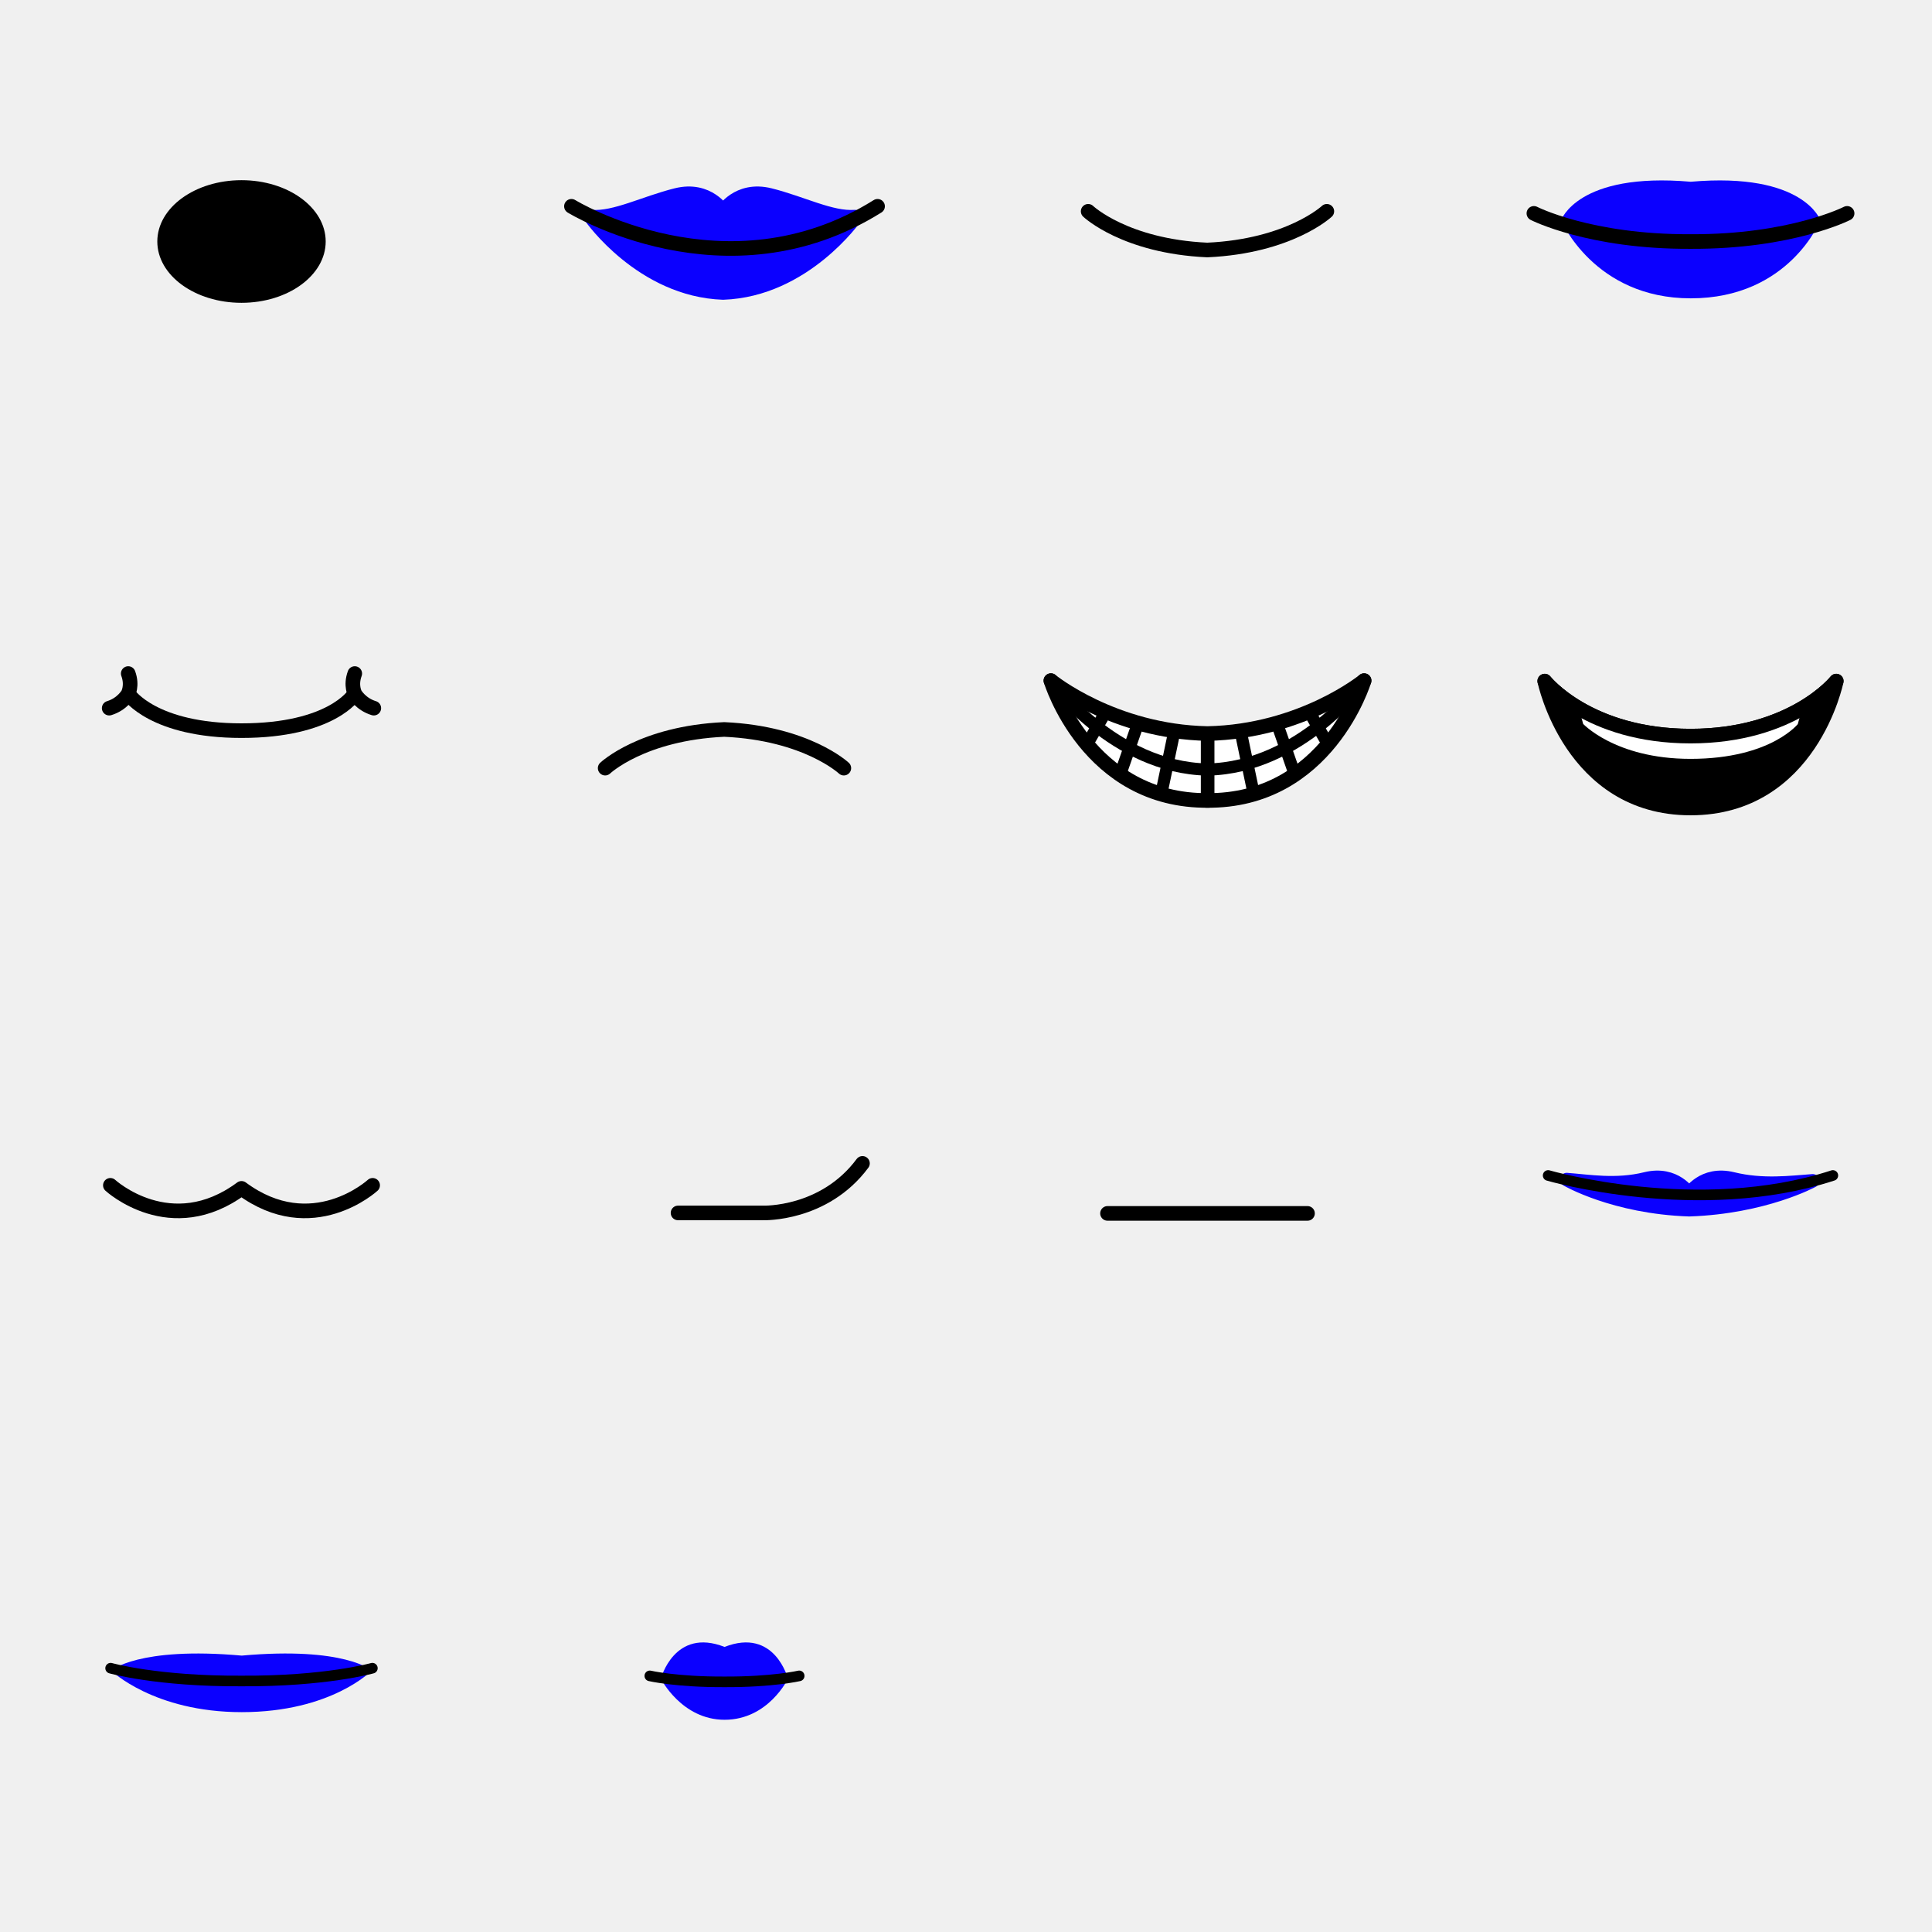
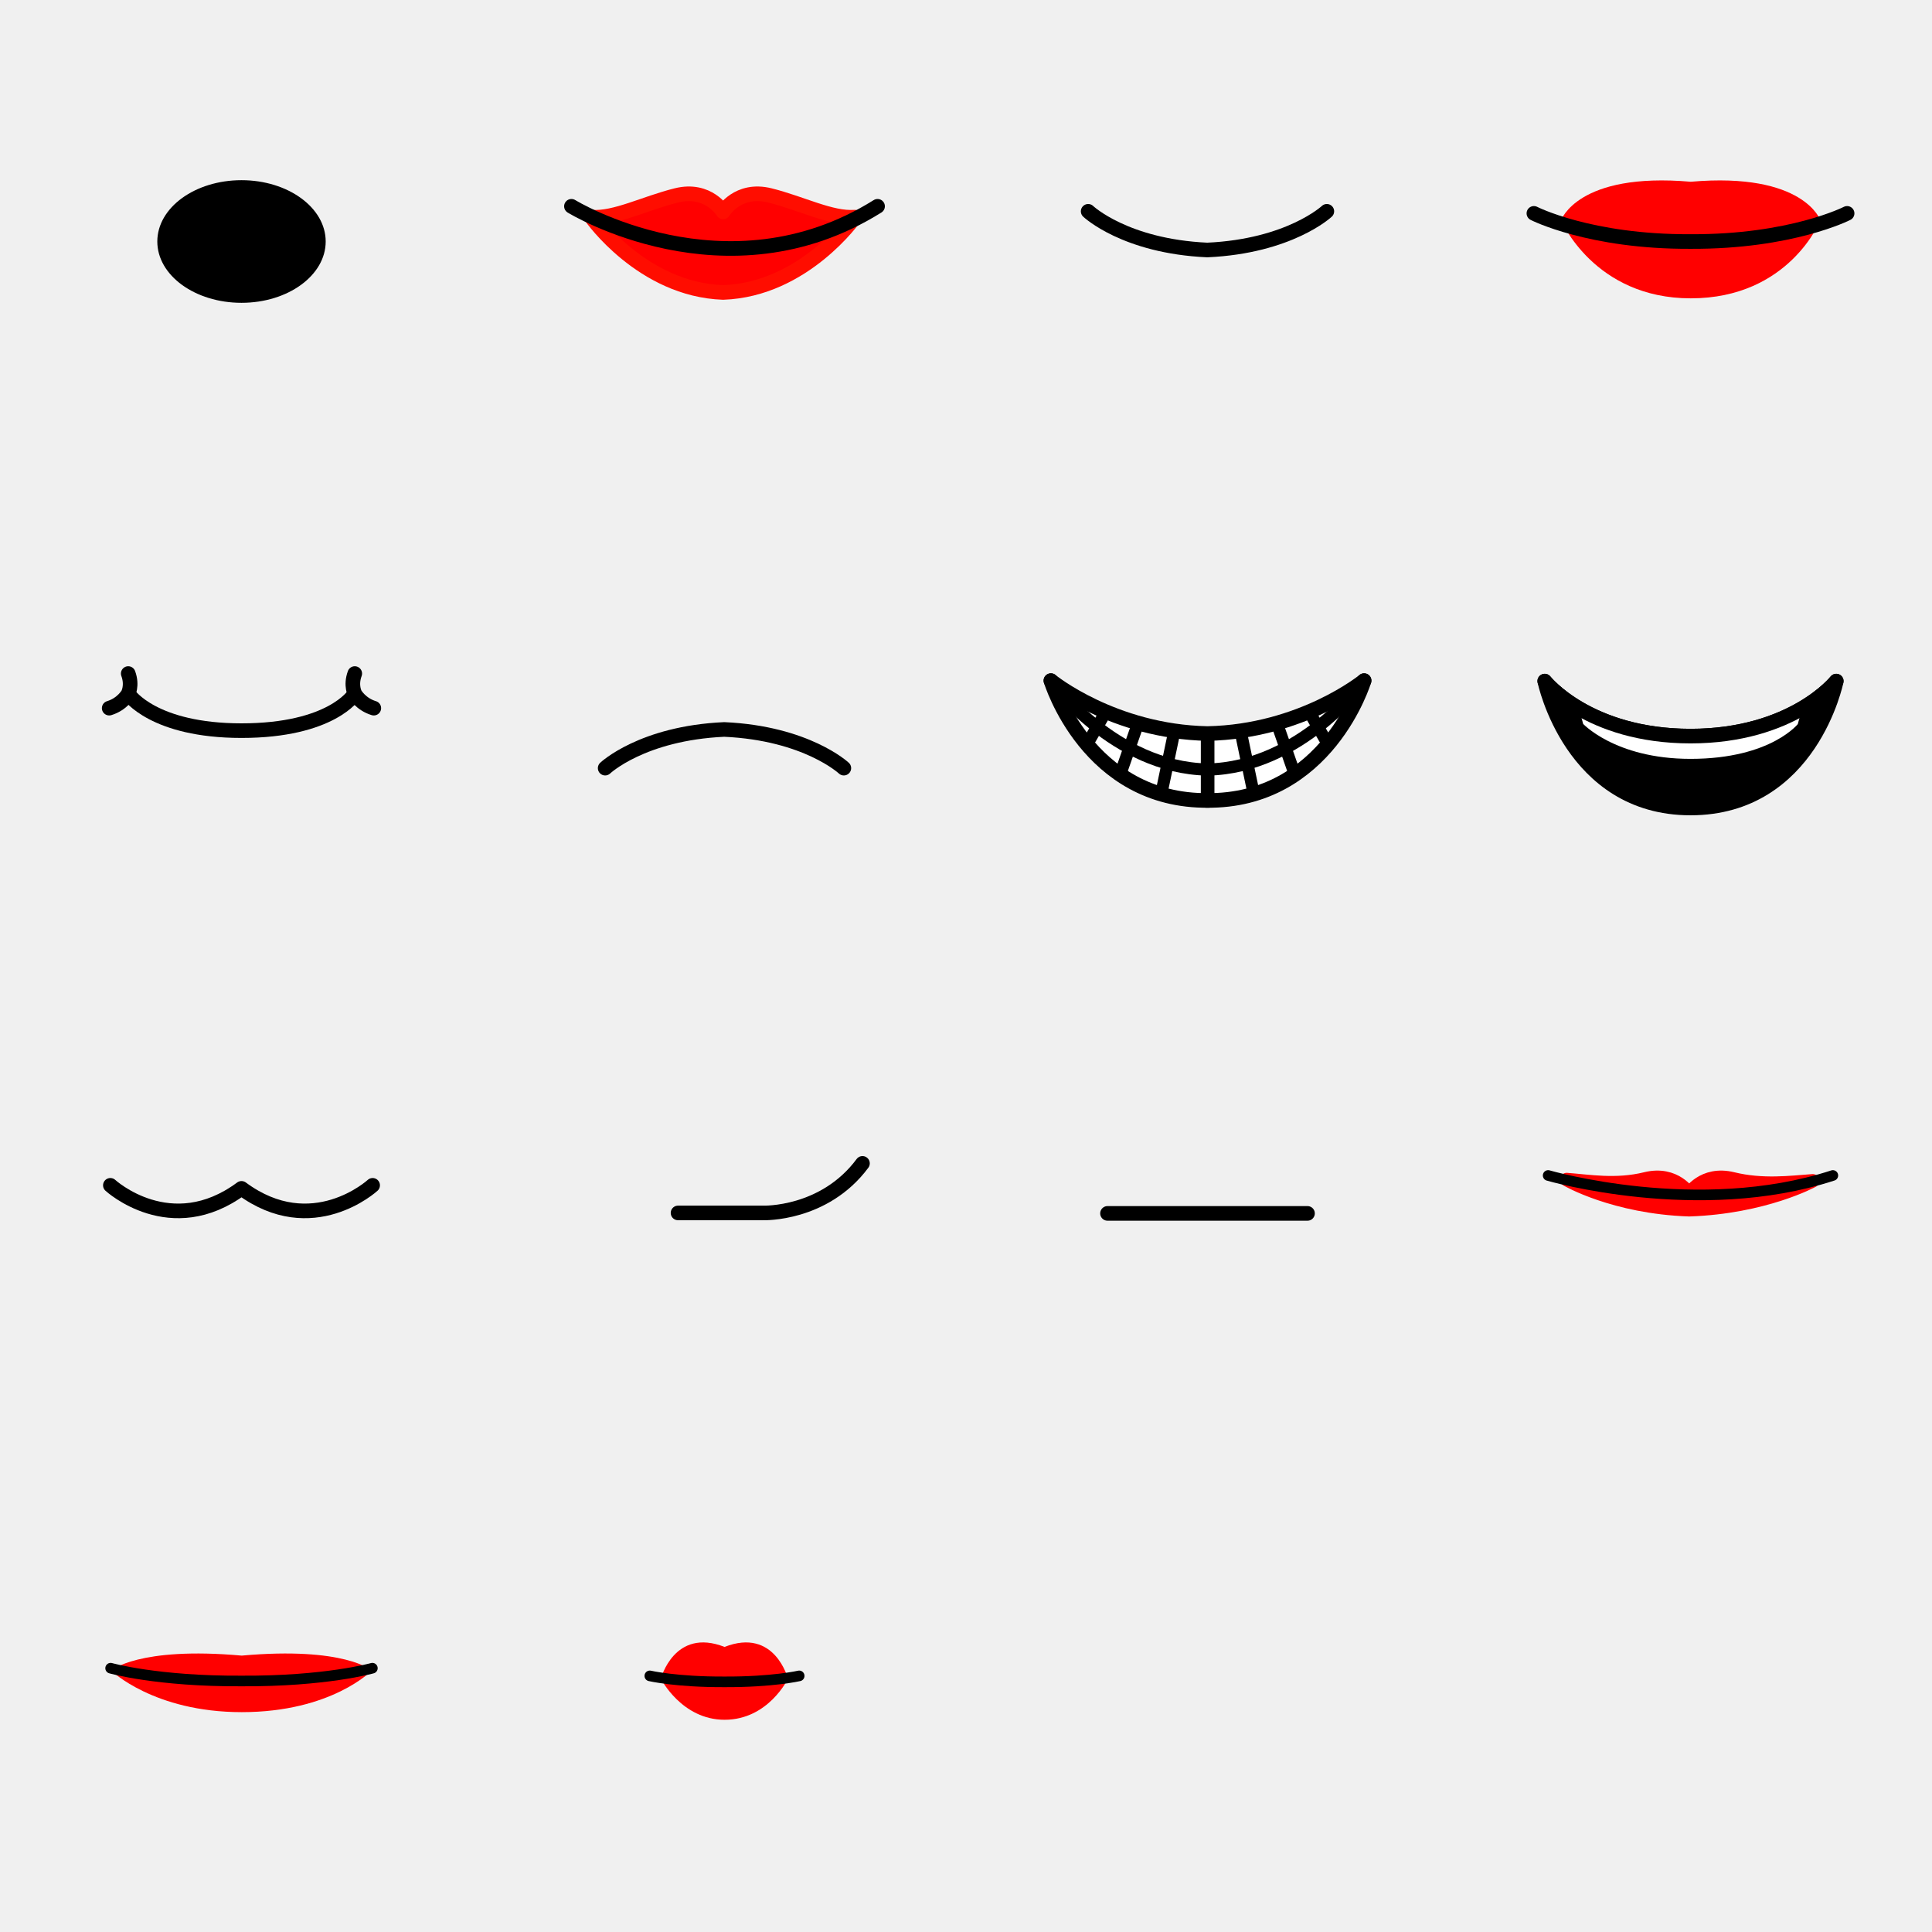
<svg xmlns="http://www.w3.org/2000/svg" version="1.1" id="svg1" width="8192" height="8192" viewBox="0 0 8192 8192" xml:space="preserve">
  <defs id="defs1">
    <linearGradient id="swatch53">
      <stop style="stop-color:#ff6981;stop-opacity:1;" offset="0" id="stop53" />
    </linearGradient>
  </defs>
  <g id="g2" transform="matrix(9.390065,0,0,9.390065,-1805.514,-3652.647)">
    <g id="layer18" transform="matrix(1.330551,0,0,0.9690298,-80.77432,78.42669)" style="fill:#000000;fill-opacity:1">
      <circle style="fill:#000000;fill-opacity:1;stroke:#000000;stroke-width:7.559;stroke-linecap:round;stroke-linejoin:round;stroke-dasharray:none" id="path46" cx="287.178" cy="433.026" r="24.794" />
    </g>
    <g id="layer19" transform="matrix(0.9694948,0,0,0.9694948,242.0229,17.64067)" style="display:inline">
-       <path style="display:inline;fill:#0b00ff;fill-opacity:1;stroke:#0b00ff;stroke-width:6.806;stroke-linecap:round;stroke-linejoin:round;stroke-dasharray:none;stroke-opacity:1" d="m 224.125,484.175 c 11.068,0.816 24.578,-6.362 39.553,-10.114 14.975,-3.752 21.811,7.667 21.811,7.667 0,0 6.836,-11.419 21.811,-7.667 14.975,3.752 28.484,10.929 39.553,10.114 m 0,0 c 0,0 -23.601,33.767 -61.364,35.072 -37.762,-1.305 -61.364,-35.072 -61.364,-35.072" id="path51" />
+       <path style="display:inline;fill:#ff0000;fill-opacity:1;stroke:#ff0d00;stroke-width:6.806;stroke-linecap:round;stroke-linejoin:round;stroke-dasharray:none;stroke-opacity:1" d="m 224.125,484.175 c 11.068,0.816 24.578,-6.362 39.553,-10.114 14.975,-3.752 21.811,7.667 21.811,7.667 0,0 6.836,-11.419 21.811,-7.667 14.975,3.752 28.484,10.929 39.553,10.114 m 0,0 c 0,0 -23.601,33.767 -61.364,35.072 -37.762,-1.305 -61.364,-35.072 -61.364,-35.072" id="path51" />
      <path style="display:inline;fill:none;stroke:#000000;stroke-width:6.806;stroke-linecap:round;stroke-linejoin:round;stroke-dasharray:none" d="m 214.847,479.118 c 0,0 71.944,44.206 142.585,0" id="path49" />
    </g>
    <g id="layer20" style="display:inline" transform="matrix(0.9694948,0,0,0.9694948,24.34338,17.64067)">
      <path style="fill:none;fill-opacity:1;stroke:#000000;stroke-width:6.81;stroke-linecap:round;stroke-linejoin:round;stroke-dasharray:none;stroke-opacity:1" d="m 680.051,481.457 c 0,0 17.147,16.283 55.468,18.015 38.321,-1.732 55.698,-18.015 55.698,-18.015" id="path52" />
    </g>
    <g id="layer21" transform="matrix(0.9694948,0,0,0.9694948,552.6231,72.63509)" style="display:inline">
-       <path style="fill:#0b00ff;fill-opacity:1;stroke:none;stroke-width:6.802;stroke-linecap:round;stroke-linejoin:round;stroke-dasharray:none;stroke-opacity:1" d="m 355.43,428.909 c 0,0 15.403,36.356 60.382,36.356 45.946,0 60.382,-36.356 60.382,-36.356 0,0 -7.605,-22.55 -60.382,-17.948 -52.777,-4.602 -60.382,17.948 -60.382,17.948 z" id="path59" />
+       <path style="fill:#ff0000;fill-opacity:1;stroke:none;stroke-width:6.802;stroke-linecap:round;stroke-linejoin:round;stroke-dasharray:none;stroke-opacity:1" d="m 355.43,428.909 c 0,0 15.403,36.356 60.382,36.356 45.946,0 60.382,-36.356 60.382,-36.356 0,0 -7.605,-22.55 -60.382,-17.948 -52.777,-4.602 -60.382,17.948 -60.382,17.948 z" id="path59" />
      <path style="fill:none;fill-opacity:1;stroke:#000000;stroke-width:6.802;stroke-linecap:round;stroke-linejoin:round;stroke-dasharray:none;stroke-opacity:1" d="m 488.639,425.688 c 0,0 -26.043,13.346 -72.942,13.116 -46.9,0.23 -72.942,-13.116 -72.942,-13.116" id="path61" />
    </g>
    <g id="layer22" transform="matrix(0.9696882,0,0,0.9691039,-134.9411,231.078)" style="display:inline">
      <path style="fill:none;fill-opacity:1;stroke:#000000;stroke-width:6.803;stroke-linecap:round;stroke-linejoin:round;stroke-dasharray:none;stroke-opacity:1" d="m 397.163,476.79 c 2.073,5.643 -0.115,9.559 -0.115,9.559 0,0 -2.649,4.722 -8.753,6.565" id="path63" />
      <path style="fill:none;fill-opacity:1;stroke:#000000;stroke-width:6.803;stroke-linecap:round;stroke-linejoin:round;stroke-dasharray:none;stroke-opacity:1" d="m 502.31,486.579 c 0,0 -10.595,16.814 -52.401,16.814 -41.001,0 -52.401,-16.814 -52.401,-16.814" id="path64" />
      <path style="fill:none;fill-opacity:1;stroke:#000000;stroke-width:6.803;stroke-linecap:round;stroke-linejoin:round;stroke-dasharray:none;stroke-opacity:1" d="m 502.656,476.79 c -2.073,5.643 0.115,9.559 0.115,9.559 0,0 2.649,4.722 8.753,6.565" id="path65" />
    </g>
    <g id="g66" style="display:inline" transform="matrix(0.9694948,0,0,0.9694948,287.8036,-104.0309)">
      <path style="fill:none;fill-opacity:1;stroke:#000000;stroke-width:6.81;stroke-linecap:round;stroke-linejoin:round;stroke-dasharray:none;stroke-opacity:1" d="m 183.335,866.305 c 0,0 17.147,-16.283 55.468,-18.015 38.321,1.732 55.698,18.015 55.698,18.015" id="path66" />
    </g>
    <g id="layer23" transform="matrix(0.9694948,0,0,0.9694948,24.34338,17.64067)" style="display:inline">
      <path style="display:inline;fill:#ffffff;fill-opacity:1;stroke:#ffffff;stroke-width:2.197;stroke-linecap:round;stroke-linejoin:round;stroke-dasharray:none;stroke-opacity:1" d="m 735.634,724.696 c -43.814,-0.876 -72.94,-24.647 -72.94,-24.647 v 0 c 0,0 17.001,56.55 72.94,55.799 55.94,0.751 72.94,-55.799 72.94,-55.799 v 0 c 0,0 -29.126,23.771 -72.94,24.647" id="path3" transform="translate(-1.2225506e-6)" />
      <path style="display:inline;fill:none;fill-opacity:1;stroke:#000000;stroke-width:6.806;stroke-linecap:round;stroke-linejoin:round;stroke-dasharray:none;stroke-opacity:1" d="m 662.693,700.049 c 0,0 17.001,56.55 73.503,55.799" id="path68" transform="translate(-1.2225506e-6)" />
      <path style="display:inline;fill:none;fill-opacity:1;stroke:#000000;stroke-width:5.672;stroke-linecap:round;stroke-linejoin:round;stroke-dasharray:none;stroke-opacity:1" d="m 662.693,700.049 c 0,0 29.126,40.536 72.94,41.411 43.814,-0.876 72.94,-41.411 72.94,-41.411" id="path69" />
      <path style="display:inline;fill:none;fill-opacity:1;stroke:#000000;stroke-width:5.672;stroke-linecap:round;stroke-linejoin:round;stroke-dasharray:none;stroke-opacity:1" d="m 720.196,723.695 -6,28.65" id="path70" />
      <path style="display:inline;fill:none;fill-opacity:1;stroke:#000000;stroke-width:5.672;stroke-linecap:round;stroke-linejoin:round;stroke-dasharray:none;stroke-opacity:1" d="m 703.07,720.567 -8,22.895" id="path71" />
      <path style="display:inline;fill:none;fill-opacity:1;stroke:#000000;stroke-width:5.672;stroke-linecap:round;stroke-linejoin:round;stroke-dasharray:none;stroke-opacity:1" d="m 687.694,715.563 -7.75,13.387" id="path72" />
      <path style="display:inline;fill:none;fill-opacity:1;stroke:#000000;stroke-width:6.806;stroke-linecap:round;stroke-linejoin:round;stroke-dasharray:none;stroke-opacity:1" d="m 808.574,700.049 c 0,0 -29.126,23.771 -72.94,24.647 -43.814,-0.876 -72.94,-24.647 -72.94,-24.647" id="path73" />
      <path style="display:inline;fill:none;fill-opacity:1;stroke:#000000;stroke-width:6.806;stroke-linecap:round;stroke-linejoin:round;stroke-dasharray:none;stroke-opacity:1" d="m 808.574,700.049 c 0,0 -17.001,56.55 -73.503,55.799" id="path74" />
      <path style="display:inline;fill:none;fill-opacity:1;stroke:#000000;stroke-width:5.672;stroke-linecap:round;stroke-linejoin:round;stroke-dasharray:none;stroke-opacity:1" d="m 751.072,723.695 6,28.65" id="path76" />
      <path style="display:inline;fill:none;fill-opacity:1;stroke:#000000;stroke-width:5.672;stroke-linecap:round;stroke-linejoin:round;stroke-dasharray:none;stroke-opacity:1" d="m 768.197,720.567 8,22.895" id="path77" />
      <path style="display:inline;fill:none;fill-opacity:1;stroke:#000000;stroke-width:5.672;stroke-linecap:round;stroke-linejoin:round;stroke-dasharray:none;stroke-opacity:1" d="m 783.573,715.563 7.75,13.387" id="path78" />
      <path style="display:inline;fill:none;fill-opacity:1;stroke:#000000;stroke-width:6.337;stroke-linecap:round;stroke-linejoin:round;stroke-dasharray:none;stroke-opacity:1" d="m 735.695,727.057 v 25.707" id="path79" />
    </g>
    <g id="layer24" style="display:inline" transform="matrix(0.9694948,0,0,0.9694948,24.34338,17.64067)">
      <path style="display:inline;fill:#000000;fill-opacity:1;stroke:#000000;stroke-width:6.8;stroke-linecap:round;stroke-linejoin:round;stroke-dasharray:none;stroke-opacity:1" d="m 892.709,700.266 c 0,0 20.232,25.618 67.89,25.618 47.655,0 67.89,-25.618 67.89,-25.618 0,0 -11.864,59.108 -67.89,59.108 -55.649,0 -67.89,-59.108 -67.89,-59.108 z" id="path80" />
      <path style="display:inline;fill:#ffffff;fill-opacity:1;stroke:#000000;stroke-width:4.533;stroke-linecap:round;stroke-linejoin:round;stroke-dasharray:none;stroke-opacity:1" d="m 1014.999,712.637 -2.373,8.747 c 0,0 -13.114,17.37 -52.027,17.37 -36.414,0 -52.026,-17.37 -52.026,-17.37 l -2.373,-8.747 c 0,0 49.406,29.065 108.8,0 z" id="path81" />
      <path style="display:inline;fill:none;fill-opacity:1;stroke:#000000;stroke-width:6.8;stroke-linecap:round;stroke-linejoin:round;stroke-dasharray:none;stroke-opacity:1" d="m 892.709,700.266 c 0,0 20.232,25.618 67.89,25.618 47.655,0 67.89,-25.618 67.89,-25.618" id="path1" />
    </g>
    <g id="layer25" transform="matrix(0.9694948,0,0,0.9694948,24.34338,17.64067)" style="display:inline">
      <path style="fill:none;fill-opacity:1;stroke:#000000;stroke-width:6.806;stroke-linecap:round;stroke-linejoin:round;stroke-dasharray:none;stroke-opacity:1" d="m 346.779,935.12 c 0,0 -28.108,25.832 -61.077,1.415 -32.969,24.417 -61.077,-1.415 -61.077,-1.415" id="path84" />
    </g>
    <g id="layer26" transform="matrix(0.9694948,0,0,0.9694948,24.34338,17.64067)" style="display:inline">
      <path style="fill:none;fill-opacity:1;stroke:#000000;stroke-width:6.797;stroke-linecap:round;stroke-linejoin:round;stroke-dasharray:none;stroke-opacity:1" d="m 489.022,947.977 h 39.673 c 0,0 28.359,0.998 46.24,-23.077" id="path85" />
    </g>
    <g id="layer27" transform="matrix(0.9694538,0,0,0.9694948,52.35706,400.9661)" style="display:inline">
      <path style="fill:none;fill-opacity:1;stroke:#000000;stroke-width:6.811;stroke-linecap:round;stroke-linejoin:round;stroke-dasharray:none;stroke-opacity:1" d="m 660.191,552.808 h 93.154" id="path86" />
    </g>
    <g id="g17" transform="matrix(0.9694948,0,0,0.9694948,678.2286,453.8464)" style="display:inline">
-       <path style="display:inline;fill:#0b00ff;fill-opacity:1;stroke:#0b00ff;stroke-width:6.268;stroke-linecap:round;stroke-linejoin:round;stroke-dasharray:none;stroke-opacity:1" d="m 285.534,496.562 c -35.119,-1.19 -57.068,-14.058 -57.068,-14.058 10.293,0.744 22.857,3.066 36.784,-0.356 13.926,-3.422 20.284,6.992 20.284,6.992 0,0 6.358,-10.414 20.284,-6.992 13.926,3.422 26.935,1.682 37.228,0.938 0,0 -22.394,12.286 -57.512,13.476 z" id="path16" />
+       <path style="display:inline;fill:#ff0000;fill-opacity:1;stroke:#ff0000;stroke-width:6.268;stroke-linecap:round;stroke-linejoin:round;stroke-dasharray:none;stroke-opacity:1" d="m 285.534,496.562 c -35.119,-1.19 -57.068,-14.058 -57.068,-14.058 10.293,0.744 22.857,3.066 36.784,-0.356 13.926,-3.422 20.284,6.992 20.284,6.992 0,0 6.358,-10.414 20.284,-6.992 13.926,3.422 26.935,1.682 37.228,0.938 0,0 -22.394,12.286 -57.512,13.476 z" id="path16" />
      <path style="display:inline;fill:none;stroke:#000000;stroke-width:4.943;stroke-linecap:round;stroke-linejoin:round;stroke-dasharray:none" d="m 219.838,480.602 c 0,0 69.935,20.394 132.603,0" id="path17" />
    </g>
    <g id="g19" transform="matrix(0.9694948,0,0,0.9694948,-101.6855,726.9437)" style="display:inline">
-       <path style="fill:#0b00ff;fill-opacity:1;stroke:none;stroke-width:6.283;stroke-linecap:round;stroke-linejoin:round;stroke-dasharray:none;stroke-opacity:1" d="m 354.957,429.497 c 0,0 19.85,19.376 60.845,19.376 41.876,0 60.554,-19.376 60.554,-19.376 0,0 -12.452,-11.265 -60.554,-6.955 -48.102,-4.309 -60.845,6.955 -60.845,6.955 z" id="path18" />
+       <path style="fill:#ff0000;fill-opacity:1;stroke:none;stroke-width:6.283;stroke-linecap:round;stroke-linejoin:round;stroke-dasharray:none;stroke-opacity:1" d="m 354.957,429.497 c 0,0 19.85,19.376 60.845,19.376 41.876,0 60.554,-19.376 60.554,-19.376 0,0 -12.452,-11.265 -60.554,-6.955 -48.102,-4.309 -60.845,6.955 -60.845,6.955 z" id="path18" />
      <path style="fill:none;fill-opacity:1;stroke:#000000;stroke-width:4.943;stroke-linecap:round;stroke-linejoin:round;stroke-dasharray:none;stroke-opacity:1" d="m 476.65,428.402 c 0,0 -21.762,6.178 -60.953,5.959 -39.191,0.219 -60.953,-5.959 -60.953,-5.959" id="path19" />
    </g>
    <g id="g21" transform="matrix(0.9694948,0,0,0.9694948,116.4174,726.9437)" style="display:inline">
-       <path style="fill:#0b00ff;fill-opacity:1;stroke:none;stroke-width:6.405;stroke-linecap:round;stroke-linejoin:round;stroke-dasharray:none;stroke-opacity:1" d="m 386.065,433.319 c 0,0 9.677,19.106 29.663,19.106 20.415,0 29.521,-19.106 29.521,-19.106 0,0 -6.071,-24.01 -29.521,-14.825 -23.45,-9.185 -29.663,14.825 -29.663,14.825 z" id="path20" />
+       <path style="fill:#ff0000;fill-opacity:1;stroke:none;stroke-width:6.405;stroke-linecap:round;stroke-linejoin:round;stroke-dasharray:none;stroke-opacity:1" d="m 386.065,433.319 c 0,0 9.677,19.106 29.663,19.106 20.415,0 29.521,-19.106 29.521,-19.106 0,0 -6.071,-24.01 -29.521,-14.825 -23.45,-9.185 -29.663,14.825 -29.663,14.825 z" id="path20" />
      <path style="fill:none;fill-opacity:1;stroke:#000000;stroke-width:4.943;stroke-linecap:round;stroke-linejoin:round;stroke-dasharray:none;stroke-opacity:1" d="m 450.484,431.984 c 0,0 -12.42,2.884 -34.787,2.782 -22.367,0.102 -34.787,-2.782 -34.787,-2.782" id="path21" />
    </g>
  </g>
  <g id="layer1" style="display:inline">
    <rect style="opacity:0.518;fill:none;fill-opacity:1;stroke-width:62;stroke-linecap:round;stroke-linejoin:round" id="rect1" width="100" height="100" x="0" y="0" />
    <rect style="opacity:0.518;fill:none;fill-opacity:1;stroke-width:62;stroke-linecap:round;stroke-linejoin:round" id="rect2" width="100" height="100" x="8092" y="0" />
    <rect style="opacity:0.518;fill:none;fill-opacity:1;stroke-width:62;stroke-linecap:round;stroke-linejoin:round" id="rect3" width="100" height="100" x="8092" y="6044" />
    <rect style="opacity:0.518;fill:none;fill-opacity:1;stroke-width:62;stroke-linecap:round;stroke-linejoin:round" id="rect4" width="100" height="100" x="0" y="6044" />
  </g>
</svg>
